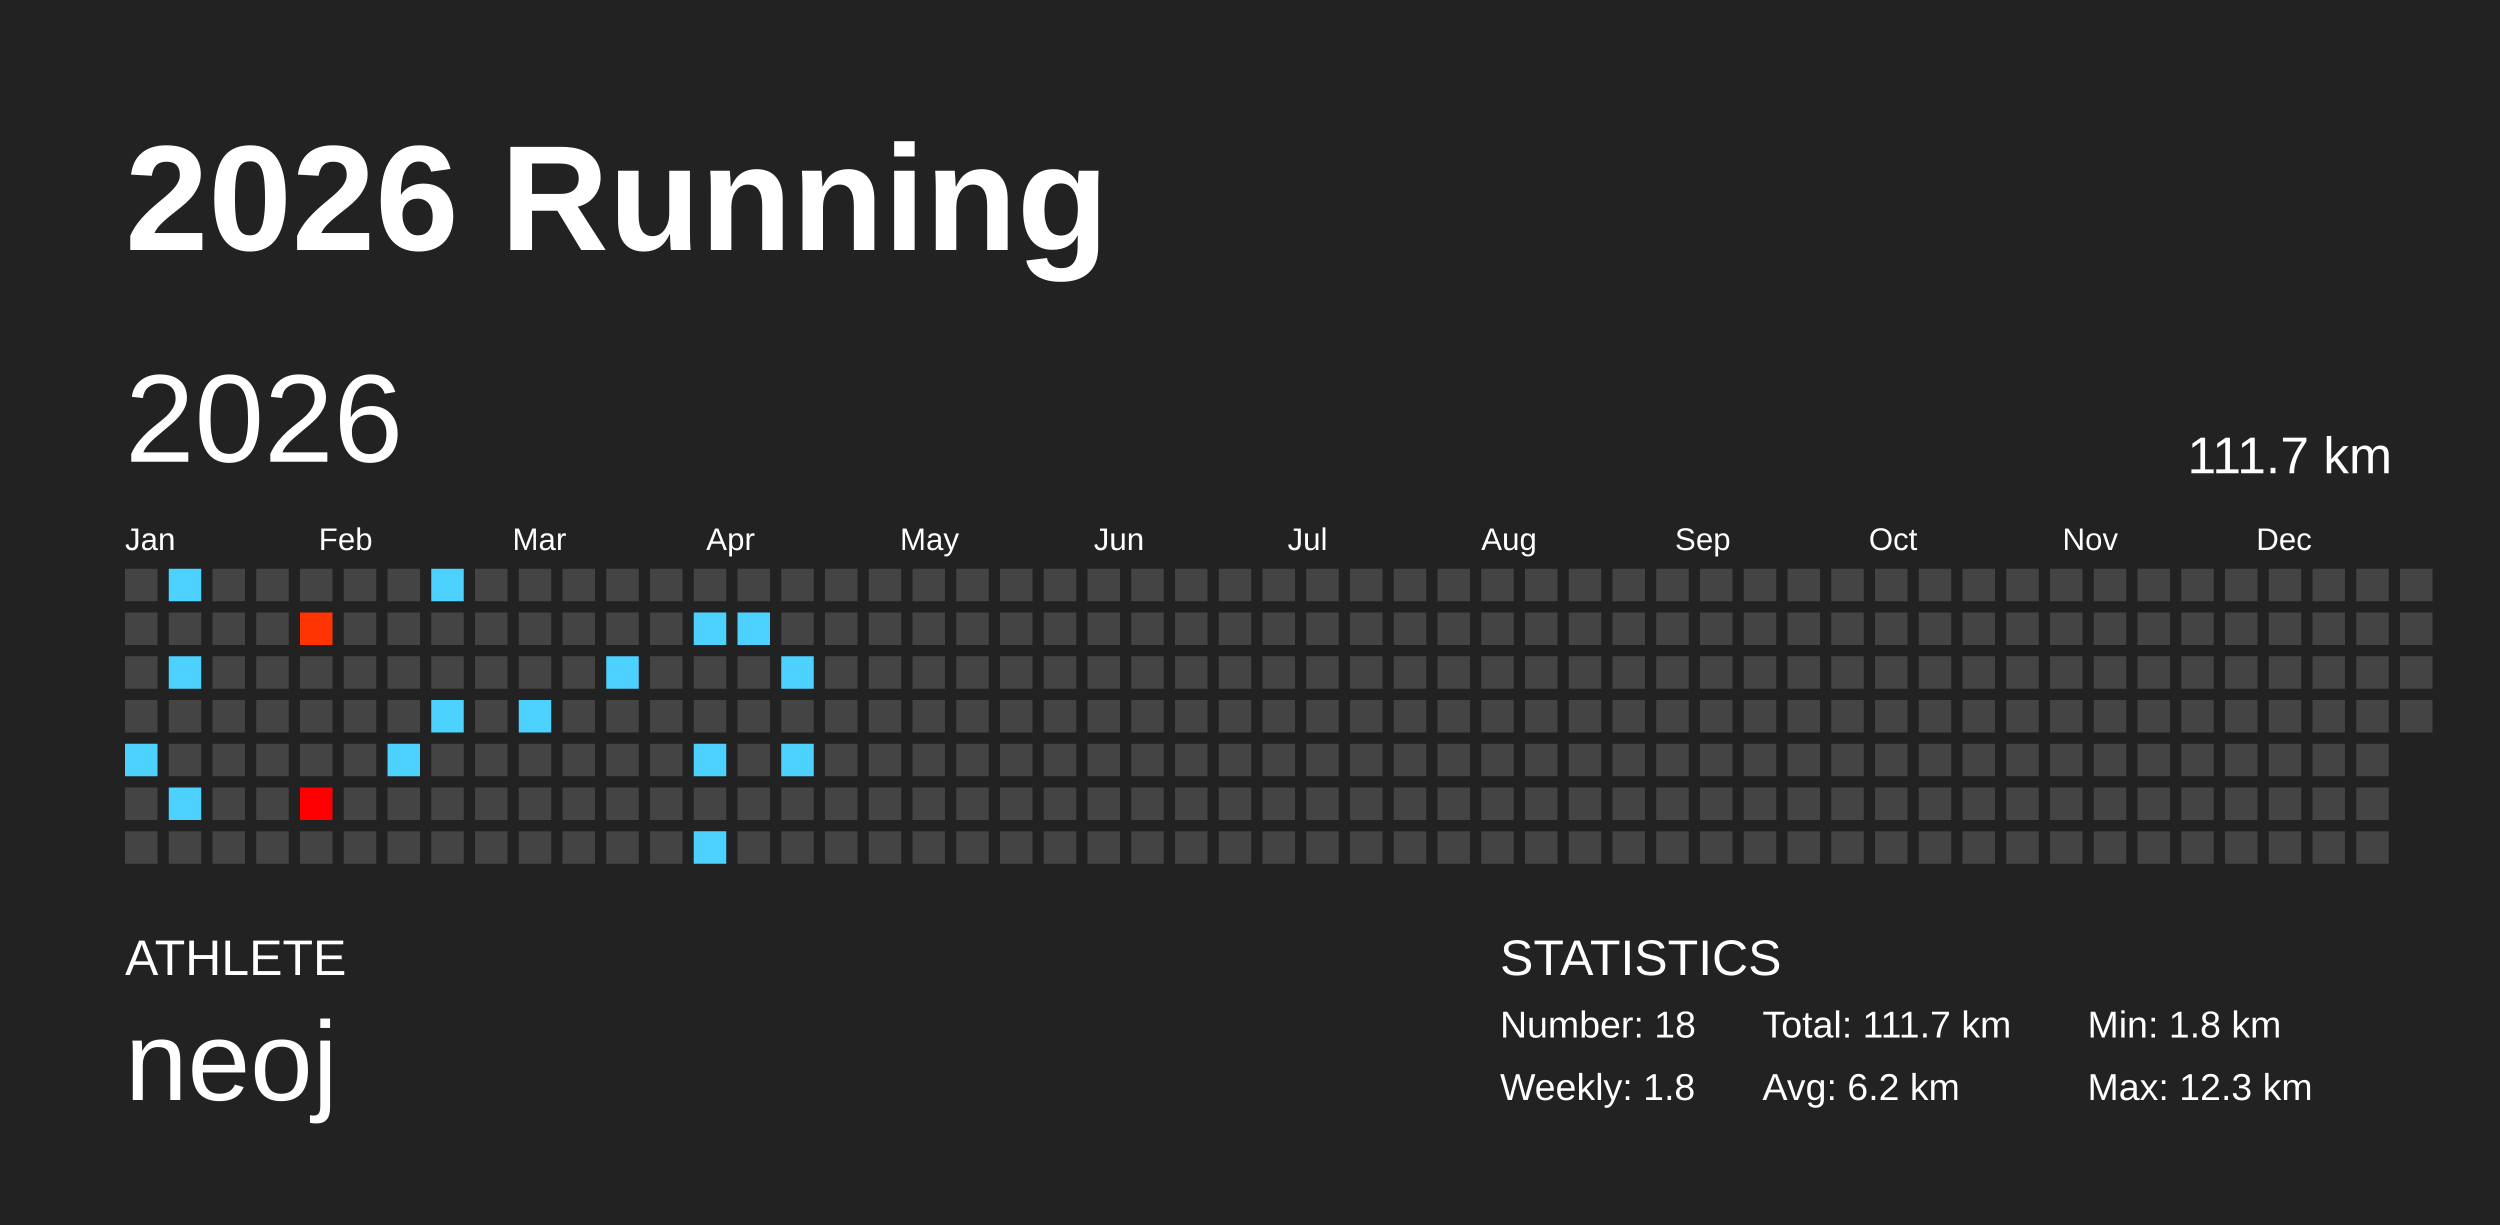
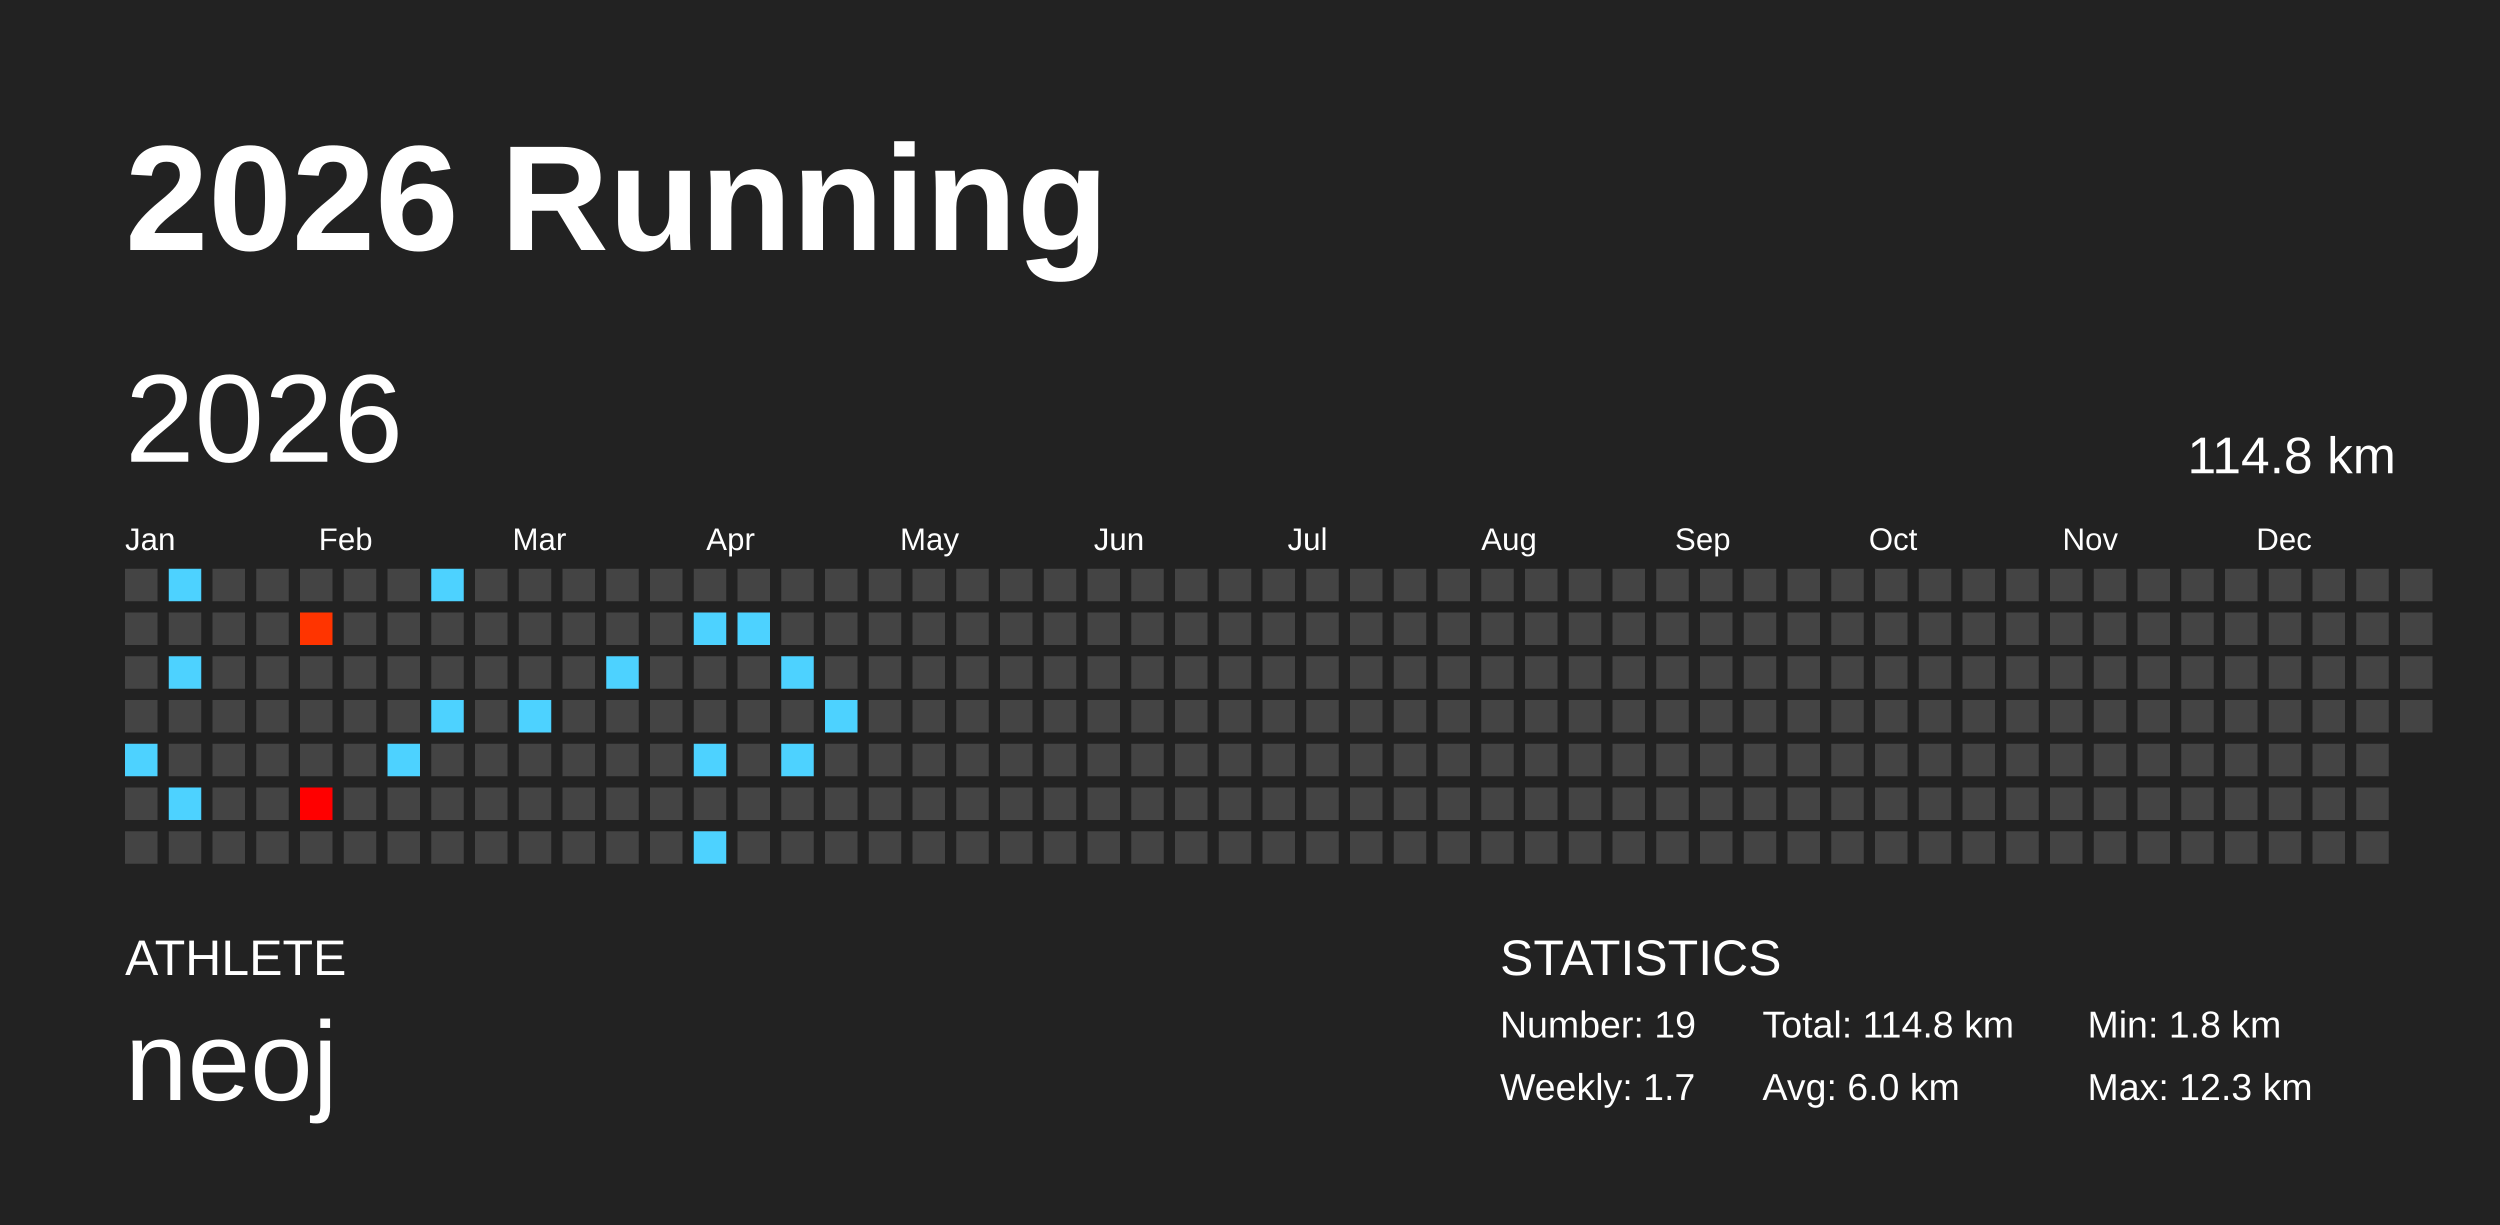
<svg xmlns="http://www.w3.org/2000/svg" baseProfile="full" height="98mm" version="1.1" viewBox="0,0,200,98" width="200mm">
  <defs />
  <rect fill="#222222" height="98" width="200" x="0" y="0" />
  <text fill="#FFFFFF" style="font-size:12px; font-family:Arial; font-weight:bold;" x="10" y="20">2026 Running</text>
  <text fill="#FFFFFF" style="font-size:4px; font-family:Arial" x="10" y="78">ATHLETE</text>
  <text fill="#FFFFFF" style="font-size:9px; font-family:Arial" x="10" y="88">neoj</text>
  <text fill="#FFFFFF" style="font-size:4px; font-family:Arial" x="120" y="78">STATISTICS</text>
-   <text fill="#FFFFFF" style="font-size:3px; font-family:Arial" x="120" y="83">Number: 18</text>
-   <text fill="#FFFFFF" style="font-size:3px; font-family:Arial" x="120" y="88">Weekly: 1.8</text>
-   <text fill="#FFFFFF" style="font-size:3px; font-family:Arial" x="141" y="83">Total: 111.7 km</text>
-   <text fill="#FFFFFF" style="font-size:3px; font-family:Arial" x="141" y="88">Avg: 6.2 km</text>
+   <text fill="#FFFFFF" style="font-size:3px; font-family:Arial" x="120" y="83">Number: 19</text>
+   <text fill="#FFFFFF" style="font-size:3px; font-family:Arial" x="120" y="88">Weekly: 1.7</text>
+   <text fill="#FFFFFF" style="font-size:3px; font-family:Arial" x="141" y="83">Total: 114.8 km</text>
+   <text fill="#FFFFFF" style="font-size:3px; font-family:Arial" x="141" y="88">Avg: 6.0 km</text>
  <text fill="#FFFFFF" style="font-size:3px; font-family:Arial" x="167" y="83">Min: 1.8 km</text>
  <text fill="#FFFFFF" style="font-size:3px; font-family:Arial" x="167" y="88">Max: 12.3 km</text>
  <text dominant-baseline="hanging" fill="#FFFFFF" style="font-size:10.0px; font-family:Arial;" x="10" y="30">2026</text>
-   <text dominant-baseline="hanging" fill="#FFFFFF" style="font-size:4.125px; font-family:Arial;" x="175" y="35">111.7 km</text>
+   <text dominant-baseline="hanging" fill="#FFFFFF" style="font-size:4.125px; font-family:Arial;" x="175" y="35">114.8 km</text>
  <text fill="#FFFFFF" style="font-size:2.5px; font-family:Arial" x="10.0" y="44">Jan</text>
  <text fill="#FFFFFF" style="font-size:2.5px; font-family:Arial" x="25.5" y="44">Feb</text>
  <text fill="#FFFFFF" style="font-size:2.5px; font-family:Arial" x="41.0" y="44">Mar</text>
  <text fill="#FFFFFF" style="font-size:2.5px; font-family:Arial" x="56.5" y="44">Apr</text>
  <text fill="#FFFFFF" style="font-size:2.5px; font-family:Arial" x="72.0" y="44">May</text>
  <text fill="#FFFFFF" style="font-size:2.5px; font-family:Arial" x="87.5" y="44">Jun</text>
  <text fill="#FFFFFF" style="font-size:2.5px; font-family:Arial" x="103.0" y="44">Jul</text>
  <text fill="#FFFFFF" style="font-size:2.5px; font-family:Arial" x="118.5" y="44">Aug</text>
  <text fill="#FFFFFF" style="font-size:2.5px; font-family:Arial" x="134.0" y="44">Sep</text>
  <text fill="#FFFFFF" style="font-size:2.5px; font-family:Arial" x="149.5" y="44">Oct</text>
  <text fill="#FFFFFF" style="font-size:2.5px; font-family:Arial" x="165.0" y="44">Nov</text>
  <text fill="#FFFFFF" style="font-size:2.5px; font-family:Arial" x="180.5" y="44">Dec</text>
  <rect fill="#444444" height="2.6" width="2.6" x="10.0" y="45.5" />
  <rect fill="#444444" height="2.6" width="2.6" x="10.0" y="49.0" />
  <rect fill="#444444" height="2.6" width="2.6" x="10.0" y="52.5" />
  <rect fill="#444444" height="2.6" width="2.6" x="10.0" y="56.0" />
  <rect fill="#4dd2ff" height="2.6" width="2.6" x="10.0" y="59.5" />
  <rect fill="#444444" height="2.6" width="2.6" x="10.0" y="63.0" />
  <rect fill="#444444" height="2.6" width="2.6" x="10.0" y="66.5" />
  <rect fill="#4dd2ff" height="2.6" width="2.6" x="13.5" y="45.5" />
  <rect fill="#444444" height="2.6" width="2.6" x="13.5" y="49.0" />
  <rect fill="#4dd2ff" height="2.6" width="2.6" x="13.5" y="52.5" />
  <rect fill="#444444" height="2.6" width="2.6" x="13.5" y="56.0" />
  <rect fill="#444444" height="2.6" width="2.6" x="13.5" y="59.5" />
  <rect fill="#4dd2ff" height="2.6" width="2.6" x="13.5" y="63.0" />
  <rect fill="#444444" height="2.6" width="2.6" x="13.5" y="66.5" />
  <rect fill="#444444" height="2.6" width="2.6" x="17.0" y="45.5" />
  <rect fill="#444444" height="2.6" width="2.6" x="17.0" y="49.0" />
  <rect fill="#444444" height="2.6" width="2.6" x="17.0" y="52.5" />
  <rect fill="#444444" height="2.6" width="2.6" x="17.0" y="56.0" />
  <rect fill="#444444" height="2.6" width="2.6" x="17.0" y="59.5" />
  <rect fill="#444444" height="2.6" width="2.6" x="17.0" y="63.0" />
  <rect fill="#444444" height="2.6" width="2.6" x="17.0" y="66.5" />
  <rect fill="#444444" height="2.6" width="2.6" x="20.5" y="45.5" />
  <rect fill="#444444" height="2.6" width="2.6" x="20.5" y="49.0" />
  <rect fill="#444444" height="2.6" width="2.6" x="20.5" y="52.5" />
  <rect fill="#444444" height="2.6" width="2.6" x="20.5" y="56.0" />
  <rect fill="#444444" height="2.6" width="2.6" x="20.5" y="59.5" />
  <rect fill="#444444" height="2.6" width="2.6" x="20.5" y="63.0" />
  <rect fill="#444444" height="2.6" width="2.6" x="20.5" y="66.5" />
  <rect fill="#444444" height="2.6" width="2.6" x="24.0" y="45.5" />
  <rect fill="#ff3400" height="2.6" width="2.6" x="24.0" y="49.0" />
  <rect fill="#444444" height="2.6" width="2.6" x="24.0" y="52.5" />
  <rect fill="#444444" height="2.6" width="2.6" x="24.0" y="56.0" />
  <rect fill="#444444" height="2.6" width="2.6" x="24.0" y="59.5" />
  <rect fill="#ff0000" height="2.6" width="2.6" x="24.0" y="63.0" />
  <rect fill="#444444" height="2.6" width="2.6" x="24.0" y="66.5" />
  <rect fill="#444444" height="2.6" width="2.6" x="27.5" y="45.5" />
  <rect fill="#444444" height="2.6" width="2.6" x="27.5" y="49.0" />
  <rect fill="#444444" height="2.6" width="2.6" x="27.5" y="52.5" />
  <rect fill="#444444" height="2.6" width="2.6" x="27.5" y="56.0" />
  <rect fill="#444444" height="2.6" width="2.6" x="27.5" y="59.5" />
  <rect fill="#444444" height="2.6" width="2.6" x="27.5" y="63.0" />
  <rect fill="#444444" height="2.6" width="2.6" x="27.5" y="66.5" />
  <rect fill="#444444" height="2.6" width="2.6" x="31.0" y="45.5" />
  <rect fill="#444444" height="2.6" width="2.6" x="31.0" y="49.0" />
  <rect fill="#444444" height="2.6" width="2.6" x="31.0" y="52.5" />
  <rect fill="#444444" height="2.6" width="2.6" x="31.0" y="56.0" />
  <rect fill="#4dd2ff" height="2.6" width="2.6" x="31.0" y="59.5" />
  <rect fill="#444444" height="2.6" width="2.6" x="31.0" y="63.0" />
  <rect fill="#444444" height="2.6" width="2.6" x="31.0" y="66.5" />
  <rect fill="#4dd2ff" height="2.6" width="2.6" x="34.5" y="45.5" />
  <rect fill="#444444" height="2.6" width="2.6" x="34.5" y="49.0" />
  <rect fill="#444444" height="2.6" width="2.6" x="34.5" y="52.5" />
  <rect fill="#4dd2ff" height="2.6" width="2.6" x="34.5" y="56.0" />
  <rect fill="#444444" height="2.6" width="2.6" x="34.5" y="59.5" />
  <rect fill="#444444" height="2.6" width="2.6" x="34.5" y="63.0" />
  <rect fill="#444444" height="2.6" width="2.6" x="34.5" y="66.5" />
  <rect fill="#444444" height="2.6" width="2.6" x="38.0" y="45.5" />
  <rect fill="#444444" height="2.6" width="2.6" x="38.0" y="49.0" />
  <rect fill="#444444" height="2.6" width="2.6" x="38.0" y="52.5" />
  <rect fill="#444444" height="2.6" width="2.6" x="38.0" y="56.0" />
  <rect fill="#444444" height="2.6" width="2.6" x="38.0" y="59.5" />
  <rect fill="#444444" height="2.6" width="2.6" x="38.0" y="63.0" />
  <rect fill="#444444" height="2.6" width="2.6" x="38.0" y="66.5" />
  <rect fill="#444444" height="2.6" width="2.6" x="41.5" y="45.5" />
  <rect fill="#444444" height="2.6" width="2.6" x="41.5" y="49.0" />
  <rect fill="#444444" height="2.6" width="2.6" x="41.5" y="52.5" />
  <rect fill="#4dd2ff" height="2.6" width="2.6" x="41.5" y="56.0" />
  <rect fill="#444444" height="2.6" width="2.6" x="41.5" y="59.5" />
  <rect fill="#444444" height="2.6" width="2.6" x="41.5" y="63.0" />
  <rect fill="#444444" height="2.6" width="2.6" x="41.5" y="66.5" />
  <rect fill="#444444" height="2.6" width="2.6" x="45.0" y="45.5" />
  <rect fill="#444444" height="2.6" width="2.6" x="45.0" y="49.0" />
  <rect fill="#444444" height="2.6" width="2.6" x="45.0" y="52.5" />
  <rect fill="#444444" height="2.6" width="2.6" x="45.0" y="56.0" />
  <rect fill="#444444" height="2.6" width="2.6" x="45.0" y="59.5" />
  <rect fill="#444444" height="2.6" width="2.6" x="45.0" y="63.0" />
  <rect fill="#444444" height="2.6" width="2.6" x="45.0" y="66.5" />
  <rect fill="#444444" height="2.6" width="2.6" x="48.5" y="45.5" />
  <rect fill="#444444" height="2.6" width="2.6" x="48.5" y="49.0" />
  <rect fill="#4dd2ff" height="2.6" width="2.6" x="48.5" y="52.5" />
  <rect fill="#444444" height="2.6" width="2.6" x="48.5" y="56.0" />
  <rect fill="#444444" height="2.6" width="2.6" x="48.5" y="59.5" />
  <rect fill="#444444" height="2.6" width="2.6" x="48.5" y="63.0" />
  <rect fill="#444444" height="2.6" width="2.6" x="48.5" y="66.5" />
  <rect fill="#444444" height="2.6" width="2.6" x="52.0" y="45.5" />
  <rect fill="#444444" height="2.6" width="2.6" x="52.0" y="49.0" />
  <rect fill="#444444" height="2.6" width="2.6" x="52.0" y="52.5" />
  <rect fill="#444444" height="2.6" width="2.6" x="52.0" y="56.0" />
  <rect fill="#444444" height="2.6" width="2.6" x="52.0" y="59.5" />
  <rect fill="#444444" height="2.6" width="2.6" x="52.0" y="63.0" />
  <rect fill="#444444" height="2.6" width="2.6" x="52.0" y="66.5" />
  <rect fill="#444444" height="2.6" width="2.6" x="55.5" y="45.5" />
  <rect fill="#4dd2ff" height="2.6" width="2.6" x="55.5" y="49.0" />
  <rect fill="#444444" height="2.6" width="2.6" x="55.5" y="52.5" />
  <rect fill="#444444" height="2.6" width="2.6" x="55.5" y="56.0" />
  <rect fill="#4dd2ff" height="2.6" width="2.6" x="55.5" y="59.5" />
  <rect fill="#444444" height="2.6" width="2.6" x="55.5" y="63.0" />
  <rect fill="#4dd2ff" height="2.6" width="2.6" x="55.5" y="66.5" />
  <rect fill="#444444" height="2.6" width="2.6" x="59.0" y="45.5" />
  <rect fill="#4dd2ff" height="2.6" width="2.6" x="59.0" y="49.0" />
  <rect fill="#444444" height="2.6" width="2.6" x="59.0" y="52.5" />
  <rect fill="#444444" height="2.6" width="2.6" x="59.0" y="56.0" />
  <rect fill="#444444" height="2.6" width="2.6" x="59.0" y="59.5" />
  <rect fill="#444444" height="2.6" width="2.6" x="59.0" y="63.0" />
  <rect fill="#444444" height="2.6" width="2.6" x="59.0" y="66.5" />
  <rect fill="#444444" height="2.6" width="2.6" x="62.5" y="45.5" />
  <rect fill="#444444" height="2.6" width="2.6" x="62.5" y="49.0" />
  <rect fill="#4dd2ff" height="2.6" width="2.6" x="62.5" y="52.5" />
  <rect fill="#444444" height="2.6" width="2.6" x="62.5" y="56.0" />
  <rect fill="#4dd2ff" height="2.6" width="2.6" x="62.5" y="59.5" />
  <rect fill="#444444" height="2.6" width="2.6" x="62.5" y="63.0" />
  <rect fill="#444444" height="2.6" width="2.6" x="62.5" y="66.5" />
  <rect fill="#444444" height="2.6" width="2.6" x="66.0" y="45.5" />
  <rect fill="#444444" height="2.6" width="2.6" x="66.0" y="49.0" />
  <rect fill="#444444" height="2.6" width="2.6" x="66.0" y="52.5" />
-   <rect fill="#444444" height="2.6" width="2.6" x="66.0" y="56.0" />
+   <rect fill="#4dd2ff" height="2.6" width="2.6" x="66.0" y="56.0" />
  <rect fill="#444444" height="2.6" width="2.6" x="66.0" y="59.5" />
  <rect fill="#444444" height="2.6" width="2.6" x="66.0" y="63.0" />
  <rect fill="#444444" height="2.6" width="2.6" x="66.0" y="66.5" />
  <rect fill="#444444" height="2.6" width="2.6" x="69.5" y="45.5" />
  <rect fill="#444444" height="2.6" width="2.6" x="69.5" y="49.0" />
  <rect fill="#444444" height="2.6" width="2.6" x="69.5" y="52.5" />
  <rect fill="#444444" height="2.6" width="2.6" x="69.5" y="56.0" />
  <rect fill="#444444" height="2.6" width="2.6" x="69.5" y="59.5" />
  <rect fill="#444444" height="2.6" width="2.6" x="69.5" y="63.0" />
  <rect fill="#444444" height="2.6" width="2.6" x="69.5" y="66.5" />
  <rect fill="#444444" height="2.6" width="2.6" x="73.0" y="45.5" />
  <rect fill="#444444" height="2.6" width="2.6" x="73.0" y="49.0" />
  <rect fill="#444444" height="2.6" width="2.6" x="73.0" y="52.5" />
  <rect fill="#444444" height="2.6" width="2.6" x="73.0" y="56.0" />
  <rect fill="#444444" height="2.6" width="2.6" x="73.0" y="59.5" />
  <rect fill="#444444" height="2.6" width="2.6" x="73.0" y="63.0" />
  <rect fill="#444444" height="2.6" width="2.6" x="73.0" y="66.5" />
  <rect fill="#444444" height="2.6" width="2.6" x="76.5" y="45.5" />
  <rect fill="#444444" height="2.6" width="2.6" x="76.5" y="49.0" />
  <rect fill="#444444" height="2.6" width="2.6" x="76.5" y="52.5" />
  <rect fill="#444444" height="2.6" width="2.6" x="76.5" y="56.0" />
  <rect fill="#444444" height="2.6" width="2.6" x="76.5" y="59.5" />
  <rect fill="#444444" height="2.6" width="2.6" x="76.5" y="63.0" />
  <rect fill="#444444" height="2.6" width="2.6" x="76.5" y="66.5" />
  <rect fill="#444444" height="2.6" width="2.6" x="80.0" y="45.5" />
  <rect fill="#444444" height="2.6" width="2.6" x="80.0" y="49.0" />
  <rect fill="#444444" height="2.6" width="2.6" x="80.0" y="52.5" />
  <rect fill="#444444" height="2.6" width="2.6" x="80.0" y="56.0" />
  <rect fill="#444444" height="2.6" width="2.6" x="80.0" y="59.5" />
  <rect fill="#444444" height="2.6" width="2.6" x="80.0" y="63.0" />
  <rect fill="#444444" height="2.6" width="2.6" x="80.0" y="66.5" />
  <rect fill="#444444" height="2.6" width="2.6" x="83.5" y="45.5" />
  <rect fill="#444444" height="2.6" width="2.6" x="83.5" y="49.0" />
  <rect fill="#444444" height="2.6" width="2.6" x="83.5" y="52.5" />
  <rect fill="#444444" height="2.6" width="2.6" x="83.5" y="56.0" />
  <rect fill="#444444" height="2.6" width="2.6" x="83.5" y="59.5" />
  <rect fill="#444444" height="2.6" width="2.6" x="83.5" y="63.0" />
  <rect fill="#444444" height="2.6" width="2.6" x="83.5" y="66.5" />
  <rect fill="#444444" height="2.6" width="2.6" x="87.0" y="45.5" />
  <rect fill="#444444" height="2.6" width="2.6" x="87.0" y="49.0" />
  <rect fill="#444444" height="2.6" width="2.6" x="87.0" y="52.5" />
  <rect fill="#444444" height="2.6" width="2.6" x="87.0" y="56.0" />
  <rect fill="#444444" height="2.6" width="2.6" x="87.0" y="59.5" />
  <rect fill="#444444" height="2.6" width="2.6" x="87.0" y="63.0" />
  <rect fill="#444444" height="2.6" width="2.6" x="87.0" y="66.5" />
  <rect fill="#444444" height="2.6" width="2.6" x="90.5" y="45.5" />
  <rect fill="#444444" height="2.6" width="2.6" x="90.5" y="49.0" />
  <rect fill="#444444" height="2.6" width="2.6" x="90.5" y="52.5" />
  <rect fill="#444444" height="2.6" width="2.6" x="90.5" y="56.0" />
  <rect fill="#444444" height="2.6" width="2.6" x="90.5" y="59.5" />
  <rect fill="#444444" height="2.6" width="2.6" x="90.5" y="63.0" />
  <rect fill="#444444" height="2.6" width="2.6" x="90.5" y="66.5" />
  <rect fill="#444444" height="2.6" width="2.6" x="94.0" y="45.5" />
  <rect fill="#444444" height="2.6" width="2.6" x="94.0" y="49.0" />
  <rect fill="#444444" height="2.6" width="2.6" x="94.0" y="52.5" />
  <rect fill="#444444" height="2.6" width="2.6" x="94.0" y="56.0" />
  <rect fill="#444444" height="2.6" width="2.6" x="94.0" y="59.5" />
  <rect fill="#444444" height="2.6" width="2.6" x="94.0" y="63.0" />
  <rect fill="#444444" height="2.6" width="2.6" x="94.0" y="66.5" />
  <rect fill="#444444" height="2.6" width="2.6" x="97.5" y="45.5" />
  <rect fill="#444444" height="2.6" width="2.6" x="97.5" y="49.0" />
  <rect fill="#444444" height="2.6" width="2.6" x="97.5" y="52.5" />
  <rect fill="#444444" height="2.6" width="2.6" x="97.5" y="56.0" />
  <rect fill="#444444" height="2.6" width="2.6" x="97.5" y="59.5" />
  <rect fill="#444444" height="2.6" width="2.6" x="97.5" y="63.0" />
  <rect fill="#444444" height="2.6" width="2.6" x="97.5" y="66.5" />
  <rect fill="#444444" height="2.6" width="2.6" x="101.0" y="45.5" />
  <rect fill="#444444" height="2.6" width="2.6" x="101.0" y="49.0" />
  <rect fill="#444444" height="2.6" width="2.6" x="101.0" y="52.5" />
  <rect fill="#444444" height="2.6" width="2.6" x="101.0" y="56.0" />
  <rect fill="#444444" height="2.6" width="2.6" x="101.0" y="59.5" />
  <rect fill="#444444" height="2.6" width="2.6" x="101.0" y="63.0" />
  <rect fill="#444444" height="2.6" width="2.6" x="101.0" y="66.5" />
  <rect fill="#444444" height="2.6" width="2.6" x="104.5" y="45.5" />
  <rect fill="#444444" height="2.6" width="2.6" x="104.5" y="49.0" />
  <rect fill="#444444" height="2.6" width="2.6" x="104.5" y="52.5" />
  <rect fill="#444444" height="2.6" width="2.6" x="104.5" y="56.0" />
  <rect fill="#444444" height="2.6" width="2.6" x="104.5" y="59.5" />
  <rect fill="#444444" height="2.6" width="2.6" x="104.5" y="63.0" />
  <rect fill="#444444" height="2.6" width="2.6" x="104.5" y="66.5" />
  <rect fill="#444444" height="2.6" width="2.6" x="108.0" y="45.5" />
  <rect fill="#444444" height="2.6" width="2.6" x="108.0" y="49.0" />
  <rect fill="#444444" height="2.6" width="2.6" x="108.0" y="52.5" />
  <rect fill="#444444" height="2.6" width="2.6" x="108.0" y="56.0" />
  <rect fill="#444444" height="2.6" width="2.6" x="108.0" y="59.5" />
  <rect fill="#444444" height="2.6" width="2.6" x="108.0" y="63.0" />
  <rect fill="#444444" height="2.6" width="2.6" x="108.0" y="66.5" />
  <rect fill="#444444" height="2.6" width="2.6" x="111.5" y="45.5" />
  <rect fill="#444444" height="2.6" width="2.6" x="111.5" y="49.0" />
  <rect fill="#444444" height="2.6" width="2.6" x="111.5" y="52.5" />
  <rect fill="#444444" height="2.6" width="2.6" x="111.5" y="56.0" />
  <rect fill="#444444" height="2.6" width="2.6" x="111.5" y="59.5" />
  <rect fill="#444444" height="2.6" width="2.6" x="111.5" y="63.0" />
  <rect fill="#444444" height="2.6" width="2.6" x="111.5" y="66.5" />
  <rect fill="#444444" height="2.6" width="2.6" x="115.0" y="45.5" />
  <rect fill="#444444" height="2.6" width="2.6" x="115.0" y="49.0" />
  <rect fill="#444444" height="2.6" width="2.6" x="115.0" y="52.5" />
  <rect fill="#444444" height="2.6" width="2.6" x="115.0" y="56.0" />
  <rect fill="#444444" height="2.6" width="2.6" x="115.0" y="59.5" />
  <rect fill="#444444" height="2.6" width="2.6" x="115.0" y="63.0" />
  <rect fill="#444444" height="2.6" width="2.6" x="115.0" y="66.5" />
  <rect fill="#444444" height="2.6" width="2.6" x="118.5" y="45.5" />
  <rect fill="#444444" height="2.6" width="2.6" x="118.5" y="49.0" />
  <rect fill="#444444" height="2.6" width="2.6" x="118.5" y="52.5" />
  <rect fill="#444444" height="2.6" width="2.6" x="118.5" y="56.0" />
  <rect fill="#444444" height="2.6" width="2.6" x="118.5" y="59.5" />
  <rect fill="#444444" height="2.6" width="2.6" x="118.5" y="63.0" />
  <rect fill="#444444" height="2.6" width="2.6" x="118.5" y="66.5" />
  <rect fill="#444444" height="2.6" width="2.6" x="122.0" y="45.5" />
  <rect fill="#444444" height="2.6" width="2.6" x="122.0" y="49.0" />
  <rect fill="#444444" height="2.6" width="2.6" x="122.0" y="52.5" />
  <rect fill="#444444" height="2.6" width="2.6" x="122.0" y="56.0" />
  <rect fill="#444444" height="2.6" width="2.6" x="122.0" y="59.5" />
  <rect fill="#444444" height="2.6" width="2.6" x="122.0" y="63.0" />
  <rect fill="#444444" height="2.6" width="2.6" x="122.0" y="66.5" />
  <rect fill="#444444" height="2.6" width="2.6" x="125.5" y="45.5" />
  <rect fill="#444444" height="2.6" width="2.6" x="125.5" y="49.0" />
  <rect fill="#444444" height="2.6" width="2.6" x="125.5" y="52.5" />
  <rect fill="#444444" height="2.6" width="2.6" x="125.5" y="56.0" />
  <rect fill="#444444" height="2.6" width="2.6" x="125.5" y="59.5" />
  <rect fill="#444444" height="2.6" width="2.6" x="125.5" y="63.0" />
  <rect fill="#444444" height="2.6" width="2.6" x="125.5" y="66.5" />
  <rect fill="#444444" height="2.6" width="2.6" x="129.0" y="45.5" />
  <rect fill="#444444" height="2.6" width="2.6" x="129.0" y="49.0" />
  <rect fill="#444444" height="2.6" width="2.6" x="129.0" y="52.5" />
  <rect fill="#444444" height="2.6" width="2.6" x="129.0" y="56.0" />
  <rect fill="#444444" height="2.6" width="2.6" x="129.0" y="59.5" />
  <rect fill="#444444" height="2.6" width="2.6" x="129.0" y="63.0" />
  <rect fill="#444444" height="2.6" width="2.6" x="129.0" y="66.5" />
  <rect fill="#444444" height="2.6" width="2.6" x="132.5" y="45.5" />
  <rect fill="#444444" height="2.6" width="2.6" x="132.5" y="49.0" />
  <rect fill="#444444" height="2.6" width="2.6" x="132.5" y="52.5" />
  <rect fill="#444444" height="2.6" width="2.6" x="132.5" y="56.0" />
  <rect fill="#444444" height="2.6" width="2.6" x="132.5" y="59.5" />
  <rect fill="#444444" height="2.6" width="2.6" x="132.5" y="63.0" />
  <rect fill="#444444" height="2.6" width="2.6" x="132.5" y="66.5" />
  <rect fill="#444444" height="2.6" width="2.6" x="136.0" y="45.5" />
  <rect fill="#444444" height="2.6" width="2.6" x="136.0" y="49.0" />
  <rect fill="#444444" height="2.6" width="2.6" x="136.0" y="52.5" />
  <rect fill="#444444" height="2.6" width="2.6" x="136.0" y="56.0" />
  <rect fill="#444444" height="2.6" width="2.6" x="136.0" y="59.5" />
  <rect fill="#444444" height="2.6" width="2.6" x="136.0" y="63.0" />
  <rect fill="#444444" height="2.6" width="2.6" x="136.0" y="66.5" />
  <rect fill="#444444" height="2.6" width="2.6" x="139.5" y="45.5" />
  <rect fill="#444444" height="2.6" width="2.6" x="139.5" y="49.0" />
  <rect fill="#444444" height="2.6" width="2.6" x="139.5" y="52.5" />
  <rect fill="#444444" height="2.6" width="2.6" x="139.5" y="56.0" />
  <rect fill="#444444" height="2.6" width="2.6" x="139.5" y="59.5" />
  <rect fill="#444444" height="2.6" width="2.6" x="139.5" y="63.0" />
  <rect fill="#444444" height="2.6" width="2.6" x="139.5" y="66.5" />
  <rect fill="#444444" height="2.6" width="2.6" x="143.0" y="45.5" />
  <rect fill="#444444" height="2.6" width="2.6" x="143.0" y="49.0" />
  <rect fill="#444444" height="2.6" width="2.6" x="143.0" y="52.5" />
  <rect fill="#444444" height="2.6" width="2.6" x="143.0" y="56.0" />
  <rect fill="#444444" height="2.6" width="2.6" x="143.0" y="59.5" />
  <rect fill="#444444" height="2.6" width="2.6" x="143.0" y="63.0" />
  <rect fill="#444444" height="2.6" width="2.6" x="143.0" y="66.5" />
  <rect fill="#444444" height="2.6" width="2.6" x="146.5" y="45.5" />
  <rect fill="#444444" height="2.6" width="2.6" x="146.5" y="49.0" />
  <rect fill="#444444" height="2.6" width="2.6" x="146.5" y="52.5" />
  <rect fill="#444444" height="2.6" width="2.6" x="146.5" y="56.0" />
  <rect fill="#444444" height="2.6" width="2.6" x="146.5" y="59.5" />
  <rect fill="#444444" height="2.6" width="2.6" x="146.5" y="63.0" />
  <rect fill="#444444" height="2.6" width="2.6" x="146.5" y="66.5" />
  <rect fill="#444444" height="2.6" width="2.6" x="150.0" y="45.5" />
  <rect fill="#444444" height="2.6" width="2.6" x="150.0" y="49.0" />
  <rect fill="#444444" height="2.6" width="2.6" x="150.0" y="52.5" />
  <rect fill="#444444" height="2.6" width="2.6" x="150.0" y="56.0" />
  <rect fill="#444444" height="2.6" width="2.6" x="150.0" y="59.5" />
  <rect fill="#444444" height="2.6" width="2.6" x="150.0" y="63.0" />
  <rect fill="#444444" height="2.6" width="2.6" x="150.0" y="66.5" />
  <rect fill="#444444" height="2.6" width="2.6" x="153.5" y="45.5" />
  <rect fill="#444444" height="2.6" width="2.6" x="153.5" y="49.0" />
  <rect fill="#444444" height="2.6" width="2.6" x="153.5" y="52.5" />
  <rect fill="#444444" height="2.6" width="2.6" x="153.5" y="56.0" />
  <rect fill="#444444" height="2.6" width="2.6" x="153.5" y="59.5" />
  <rect fill="#444444" height="2.6" width="2.6" x="153.5" y="63.0" />
  <rect fill="#444444" height="2.6" width="2.6" x="153.5" y="66.5" />
  <rect fill="#444444" height="2.6" width="2.6" x="157.0" y="45.5" />
  <rect fill="#444444" height="2.6" width="2.6" x="157.0" y="49.0" />
  <rect fill="#444444" height="2.6" width="2.6" x="157.0" y="52.5" />
  <rect fill="#444444" height="2.6" width="2.6" x="157.0" y="56.0" />
  <rect fill="#444444" height="2.6" width="2.6" x="157.0" y="59.5" />
  <rect fill="#444444" height="2.6" width="2.6" x="157.0" y="63.0" />
  <rect fill="#444444" height="2.6" width="2.6" x="157.0" y="66.5" />
  <rect fill="#444444" height="2.6" width="2.6" x="160.5" y="45.5" />
  <rect fill="#444444" height="2.6" width="2.6" x="160.5" y="49.0" />
  <rect fill="#444444" height="2.6" width="2.6" x="160.5" y="52.5" />
  <rect fill="#444444" height="2.6" width="2.6" x="160.5" y="56.0" />
  <rect fill="#444444" height="2.6" width="2.6" x="160.5" y="59.5" />
  <rect fill="#444444" height="2.6" width="2.6" x="160.5" y="63.0" />
  <rect fill="#444444" height="2.6" width="2.6" x="160.5" y="66.5" />
  <rect fill="#444444" height="2.6" width="2.6" x="164.0" y="45.5" />
  <rect fill="#444444" height="2.6" width="2.6" x="164.0" y="49.0" />
  <rect fill="#444444" height="2.6" width="2.6" x="164.0" y="52.5" />
  <rect fill="#444444" height="2.6" width="2.6" x="164.0" y="56.0" />
  <rect fill="#444444" height="2.6" width="2.6" x="164.0" y="59.5" />
  <rect fill="#444444" height="2.6" width="2.6" x="164.0" y="63.0" />
  <rect fill="#444444" height="2.6" width="2.6" x="164.0" y="66.5" />
  <rect fill="#444444" height="2.6" width="2.6" x="167.5" y="45.5" />
  <rect fill="#444444" height="2.6" width="2.6" x="167.5" y="49.0" />
  <rect fill="#444444" height="2.6" width="2.6" x="167.5" y="52.5" />
  <rect fill="#444444" height="2.6" width="2.6" x="167.5" y="56.0" />
  <rect fill="#444444" height="2.6" width="2.6" x="167.5" y="59.5" />
  <rect fill="#444444" height="2.6" width="2.6" x="167.5" y="63.0" />
  <rect fill="#444444" height="2.6" width="2.6" x="167.5" y="66.5" />
  <rect fill="#444444" height="2.6" width="2.6" x="171.0" y="45.5" />
  <rect fill="#444444" height="2.6" width="2.6" x="171.0" y="49.0" />
  <rect fill="#444444" height="2.6" width="2.6" x="171.0" y="52.5" />
  <rect fill="#444444" height="2.6" width="2.6" x="171.0" y="56.0" />
  <rect fill="#444444" height="2.6" width="2.6" x="171.0" y="59.5" />
  <rect fill="#444444" height="2.6" width="2.6" x="171.0" y="63.0" />
  <rect fill="#444444" height="2.6" width="2.6" x="171.0" y="66.5" />
  <rect fill="#444444" height="2.6" width="2.6" x="174.5" y="45.5" />
  <rect fill="#444444" height="2.6" width="2.6" x="174.5" y="49.0" />
  <rect fill="#444444" height="2.6" width="2.6" x="174.5" y="52.5" />
  <rect fill="#444444" height="2.6" width="2.6" x="174.5" y="56.0" />
  <rect fill="#444444" height="2.6" width="2.6" x="174.5" y="59.5" />
  <rect fill="#444444" height="2.6" width="2.6" x="174.5" y="63.0" />
  <rect fill="#444444" height="2.6" width="2.6" x="174.5" y="66.5" />
  <rect fill="#444444" height="2.6" width="2.6" x="178.0" y="45.5" />
  <rect fill="#444444" height="2.6" width="2.6" x="178.0" y="49.0" />
  <rect fill="#444444" height="2.6" width="2.6" x="178.0" y="52.5" />
  <rect fill="#444444" height="2.6" width="2.6" x="178.0" y="56.0" />
  <rect fill="#444444" height="2.6" width="2.6" x="178.0" y="59.5" />
  <rect fill="#444444" height="2.6" width="2.6" x="178.0" y="63.0" />
  <rect fill="#444444" height="2.6" width="2.6" x="178.0" y="66.5" />
  <rect fill="#444444" height="2.6" width="2.6" x="181.5" y="45.5" />
  <rect fill="#444444" height="2.6" width="2.6" x="181.5" y="49.0" />
  <rect fill="#444444" height="2.6" width="2.6" x="181.5" y="52.5" />
  <rect fill="#444444" height="2.6" width="2.6" x="181.5" y="56.0" />
  <rect fill="#444444" height="2.6" width="2.6" x="181.5" y="59.5" />
  <rect fill="#444444" height="2.6" width="2.6" x="181.5" y="63.0" />
  <rect fill="#444444" height="2.6" width="2.6" x="181.5" y="66.5" />
  <rect fill="#444444" height="2.6" width="2.6" x="185.0" y="45.5" />
  <rect fill="#444444" height="2.6" width="2.6" x="185.0" y="49.0" />
  <rect fill="#444444" height="2.6" width="2.6" x="185.0" y="52.5" />
  <rect fill="#444444" height="2.6" width="2.6" x="185.0" y="56.0" />
  <rect fill="#444444" height="2.6" width="2.6" x="185.0" y="59.5" />
  <rect fill="#444444" height="2.6" width="2.6" x="185.0" y="63.0" />
  <rect fill="#444444" height="2.6" width="2.6" x="185.0" y="66.5" />
  <rect fill="#444444" height="2.6" width="2.6" x="188.5" y="45.5" />
  <rect fill="#444444" height="2.6" width="2.6" x="188.5" y="49.0" />
  <rect fill="#444444" height="2.6" width="2.6" x="188.5" y="52.5" />
  <rect fill="#444444" height="2.6" width="2.6" x="188.5" y="56.0" />
  <rect fill="#444444" height="2.6" width="2.6" x="188.5" y="59.5" />
  <rect fill="#444444" height="2.6" width="2.6" x="188.5" y="63.0" />
  <rect fill="#444444" height="2.6" width="2.6" x="188.5" y="66.5" />
  <rect fill="#444444" height="2.6" width="2.6" x="192.0" y="45.5" />
  <rect fill="#444444" height="2.6" width="2.6" x="192.0" y="49.0" />
  <rect fill="#444444" height="2.6" width="2.6" x="192.0" y="52.5" />
  <rect fill="#444444" height="2.6" width="2.6" x="192.0" y="56.0" />
</svg>
